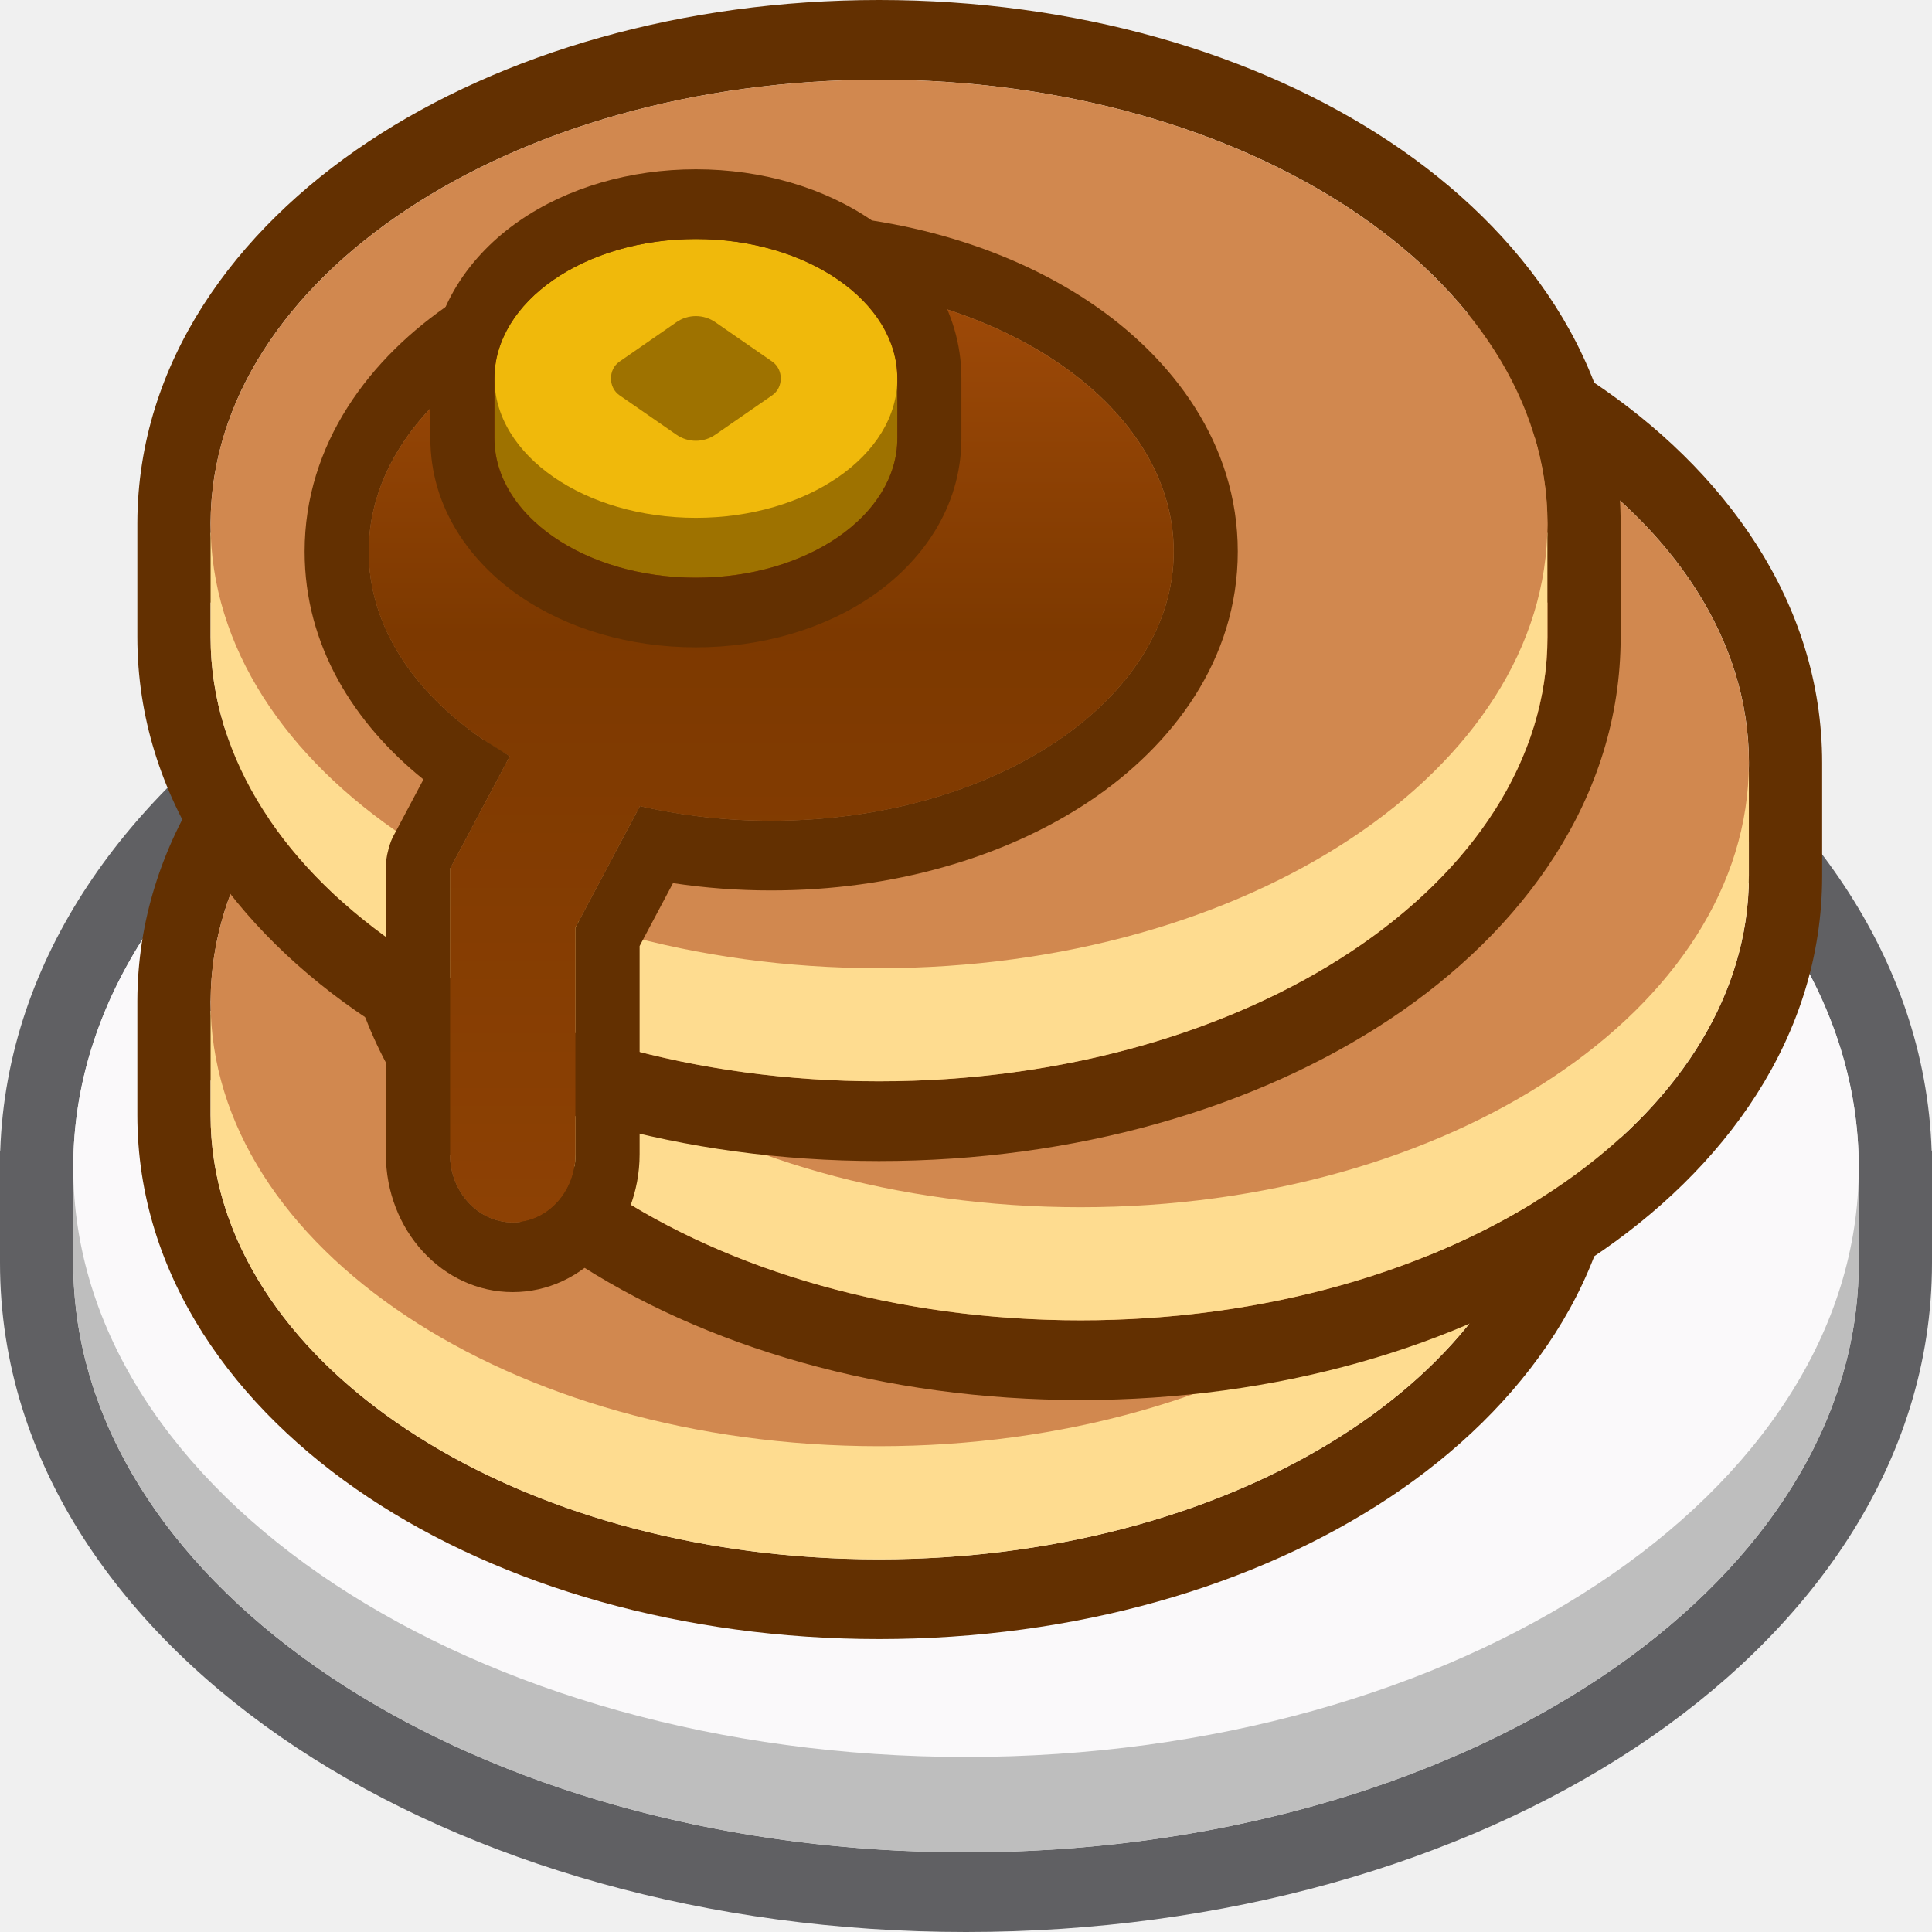
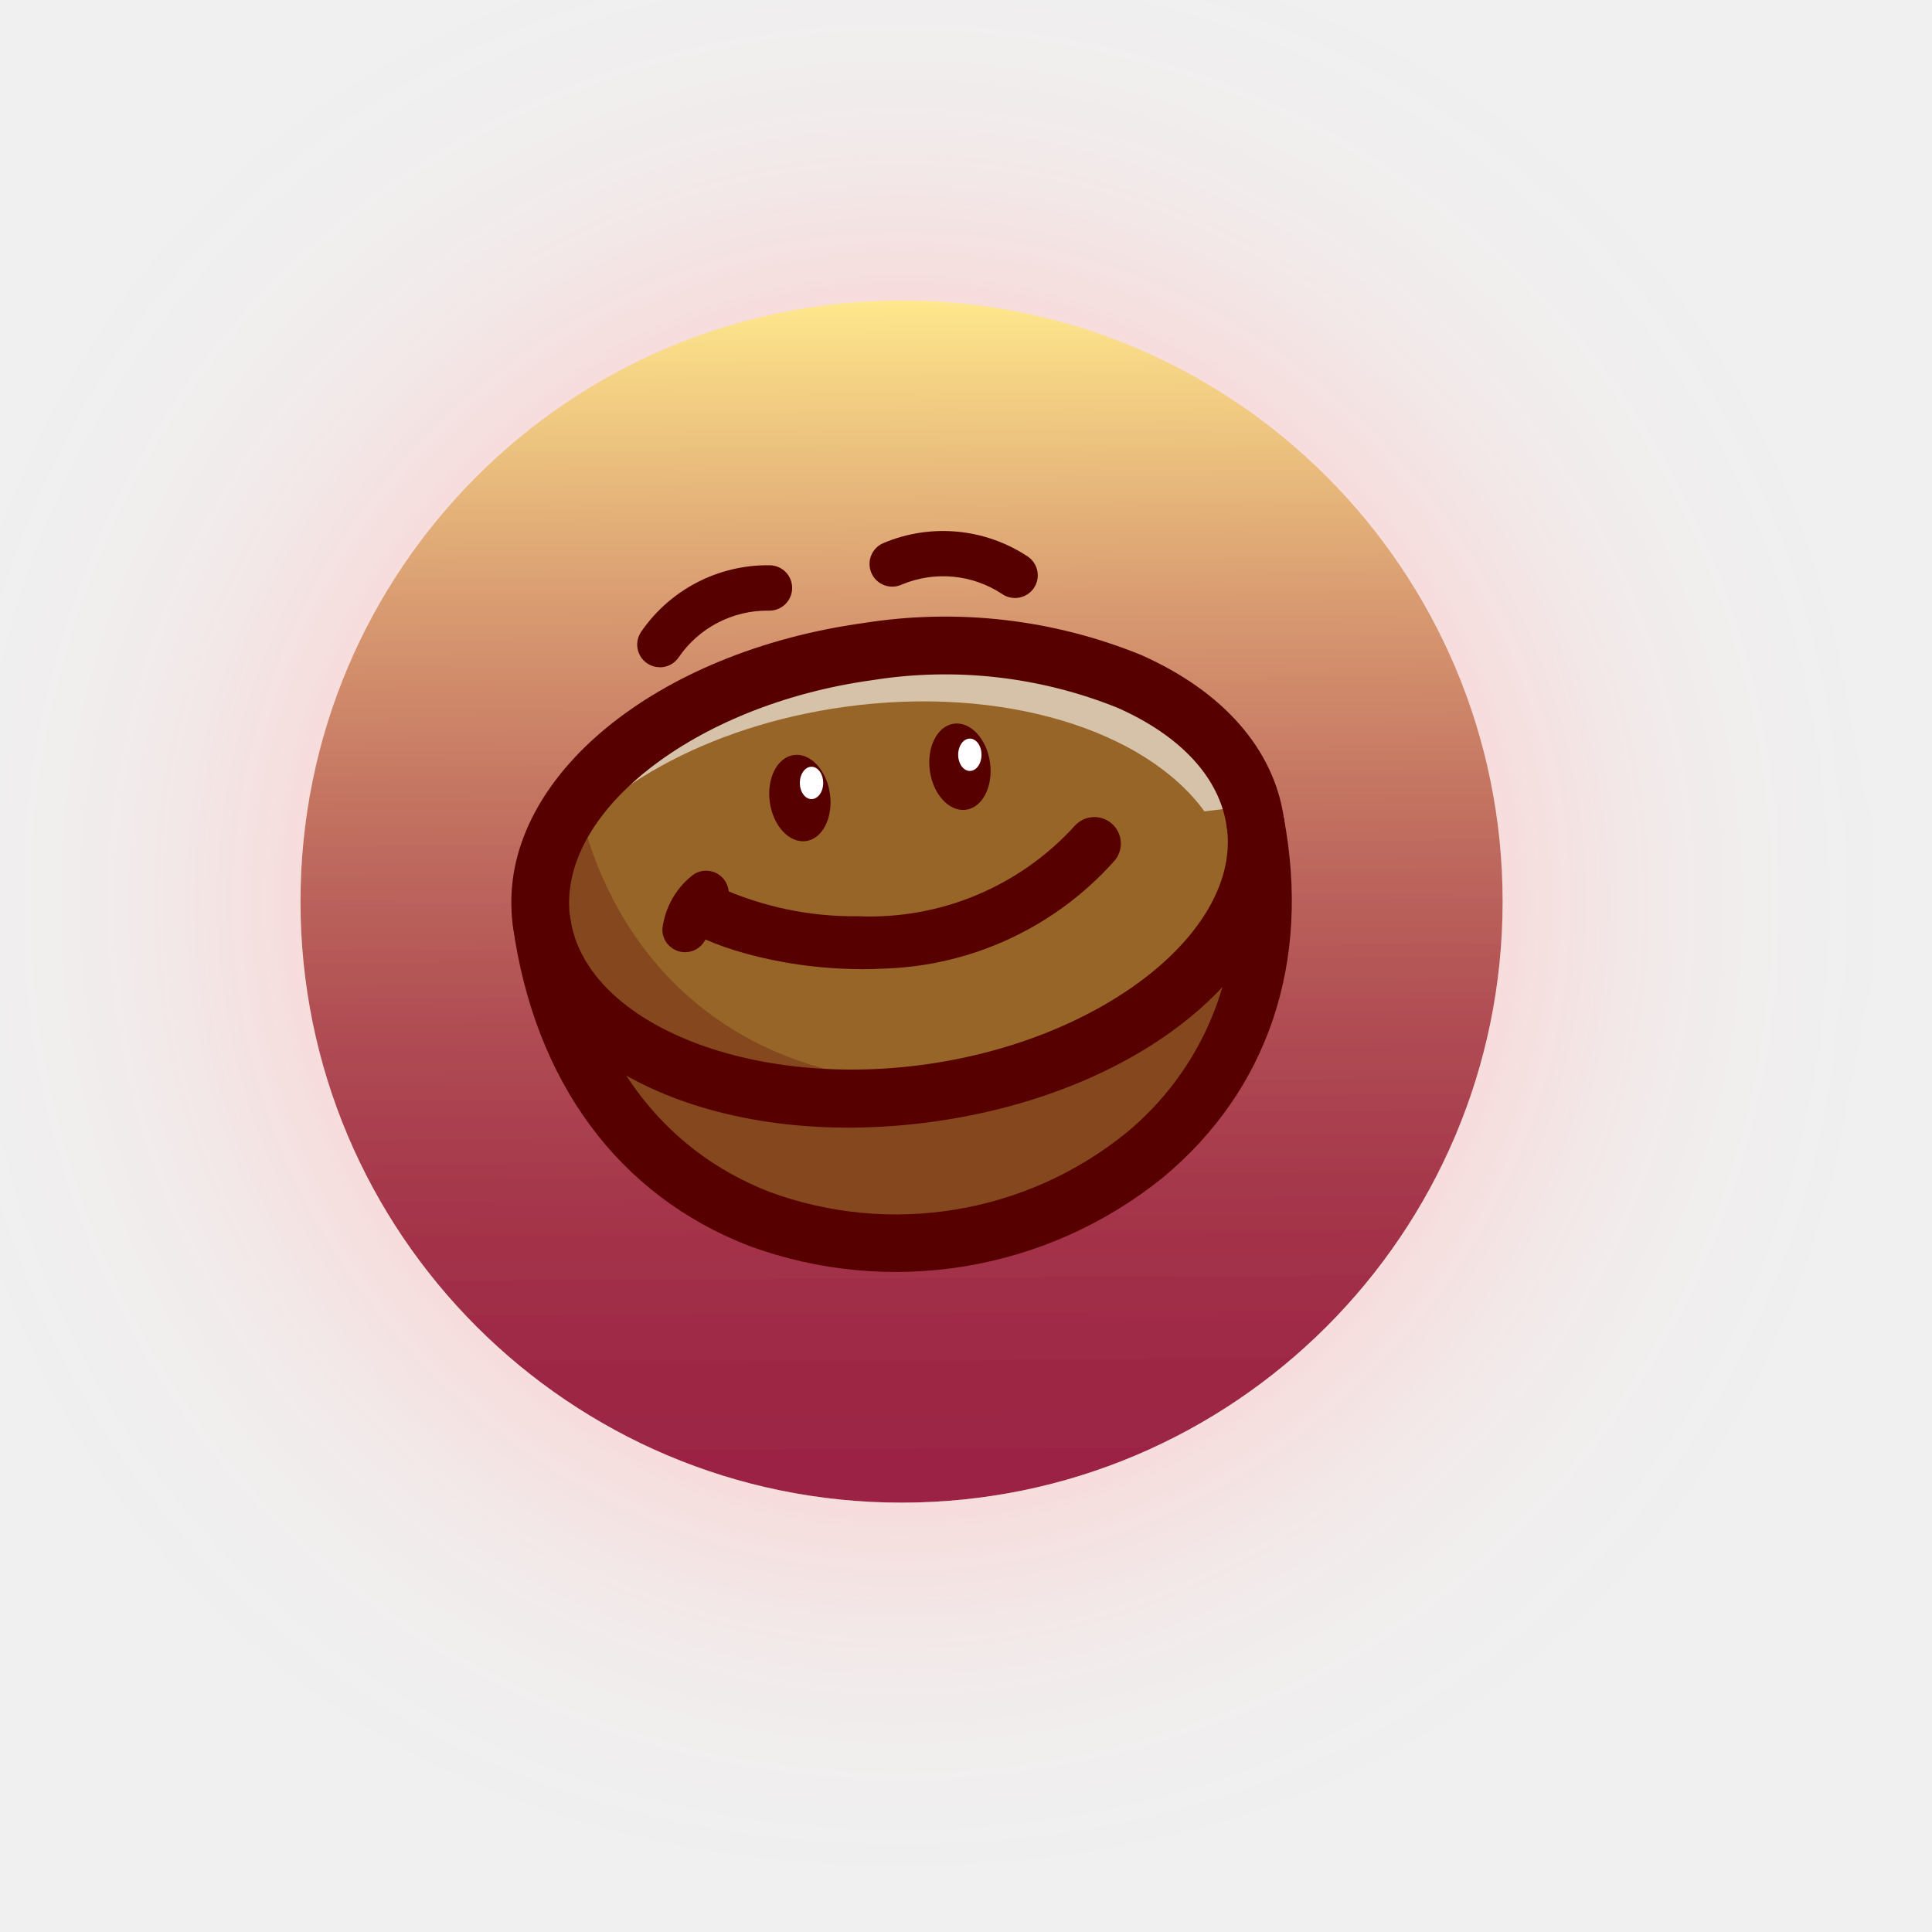
- <svg xmlns="http://www.w3.org/2000/svg" width="64" height="64" fill="none">
-   <style>.B{fill-rule:evenodd}.C{fill:#633001}.D{fill:#fedc90}.E{fill:#d1884f}</style>
-   <path fill="#606063" d="M2.438 38.115l-.012.556c0 .704.056 1.398.166 2.083h-.166v1.077a13.12 13.12 0 0 0 .093 1.562C3.725 53.45 16.463 61.36 32 61.36s28.275-7.912 29.48-17.967a13.11 13.11 0 0 0 .093-1.562v-1.077h-.166a13.13 13.13 0 0 0 .166-2.083 13.2 13.2 0 0 0-.012-.556C61.116 27.587 48.05 19.143 32 19.143S2.884 27.587 2.438 38.115zm-2.43 0c.22-6.424 4.233-11.82 9.82-15.51 5.79-3.824 13.635-6.103 22.17-6.103s16.38 2.28 22.17 6.103c5.586 3.69 9.6 9.085 9.82 15.51H64v3.716c0 6.67-4.082 12.27-9.83 16.065C48.38 61.72 40.536 64 32 64s-16.38-2.28-22.17-6.103C4.082 54.102 0 48.5 0 41.832v-3.716h.01z" class="B" />
-   <path fill="#bebebe" d="M61.574 41.832c0 10.786-13.24 19.53-29.574 19.53S2.427 52.618 2.427 41.832V38.74h59.147v3.092z" />
-   <path fill="#faf9fa" d="M61.574 38.672c0 10.786-13.24 19.53-29.574 19.53S2.427 49.458 2.427 38.672 15.667 19.143 32 19.143s29.574 8.743 29.574 19.53z" />
-   <path d="M6.977 33.155v.037a10.01 10.01 0 0 0 .345 2.602h-.345v1.144c0 .505.038 1.004.113 1.495 1.127 7.426 10.56 13.22 22.03 13.22s20.902-5.796 22.03-13.22a9.95 9.95 0 0 0 .113-1.495v-1.144h-.345a10.02 10.02 0 0 0 .345-2.53v-.073-.037c-.03-8.11-9.932-14.68-22.142-14.68s-22.112 6.57-22.142 14.68zm-2.427 0h0v3.783c0 5.33 3.24 9.73 7.646 12.66 4.447 2.956 10.436 4.698 16.922 4.698s12.475-1.742 16.922-4.698c4.405-2.928 7.646-7.327 7.646-12.66v-3.746c0-5.33-3.24-9.73-7.646-12.658-4.447-2.956-10.436-4.698-16.922-4.698s-12.475 1.742-16.922 4.698c-4.395 2.92-7.632 7.307-7.646 12.622z" class="B C" />
-   <path d="M51.26 36.938c0 8.128-9.913 14.717-22.142 14.717S6.976 45.066 6.976 36.938v-3.453H51.26v3.453z" class="D" />
-   <path d="M51.26 33.19c0 8.128-9.913 14.717-22.142 14.717S6.976 41.32 6.976 33.19 16.9 18.474 29.118 18.474 51.26 25.063 51.26 33.19z" class="E" />
-   <path d="M13.65 25.237v.037a10.01 10.01 0 0 0 .345 2.602h-.345v1.144c0 .505.038 1.004.113 1.495 1.127 7.426 10.56 13.222 22.03 13.222s20.902-5.796 22.03-13.222a9.96 9.96 0 0 0 .113-1.495v-1.144h-.345c.22-.822.34-1.667.345-2.53v-.073-.037c-.03-8.11-9.932-14.68-22.142-14.68s-22.112 6.57-22.142 14.68zm-2.426 0h0v3.783c0 5.33 3.24 9.73 7.647 12.66 4.447 2.956 10.436 4.698 16.922 4.698s12.475-1.742 16.922-4.698c4.405-2.928 7.646-7.327 7.646-12.66v-3.746c0-5.33-3.24-9.73-7.646-12.66-4.447-2.956-10.436-4.698-16.922-4.698S23.316 9.66 18.87 12.615c-4.395 2.92-7.632 7.307-7.646 12.622z" class="B C" />
-   <path d="M57.933 29.02c0 8.128-9.913 14.717-22.142 14.717S13.65 37.148 13.65 29.02v-3.453h44.284v3.453z" class="D" />
-   <path d="M57.933 25.274c0 8.128-9.913 14.717-22.142 14.717S13.65 33.402 13.65 25.274s9.913-14.717 22.142-14.717 22.142 6.59 22.142 14.717z" class="E" />
-   <path d="M6.977 17.32v.037a10.01 10.01 0 0 0 .345 2.602h-.345v1.144c0 .505.038 1.004.113 1.495 1.127 7.426 10.56 13.22 22.03 13.22s20.902-5.796 22.03-13.22a9.95 9.95 0 0 0 .113-1.495V19.96h-.345a10.02 10.02 0 0 0 .345-2.53v-.073-.037C51.23 9.208 41.33 2.64 29.12 2.64S7.006 9.208 6.977 17.32zm-2.427 0h0v3.783c0 5.33 3.24 9.73 7.646 12.66 4.447 2.956 10.436 4.698 16.922 4.698s12.475-1.742 16.922-4.698c4.405-2.928 7.646-7.327 7.646-12.66v-3.746c0-5.33-3.24-9.73-7.646-12.66C41.594 1.742 35.605 0 29.12 0S16.643 1.742 12.197 4.698C7.802 7.62 4.565 12.005 4.55 17.32z" class="B C" />
-   <path d="M51.26 21.103c0 8.128-9.913 14.717-22.142 14.717S6.976 29.23 6.976 21.103V17.65H51.26v3.453z" class="D" />
-   <path d="M51.26 17.356c0 8.128-9.913 14.717-22.142 14.717S6.976 25.484 6.976 17.356 16.9 2.64 29.118 2.64 51.26 9.228 51.26 17.356z" class="E" />
-   <g class="B">
-     <path fill="url(#A)" d="M12.214 18.272c0 2.714 1.813 5.144 4.673 6.78l-1.982 3.733v9.448c0 1.25.93 2.262 2.08 2.262s2.08-1.013 2.08-2.262V30.72l2.132-4.016c1.363.314 2.827.485 4.35.485 7.364 0 13.333-3.992 13.333-8.916S32.9 9.356 25.547 9.356s-13.333 3.992-13.333 8.916z" />
-     <path d="M16.887 25.05l-.91-.572c-2.33-1.605-3.762-3.794-3.762-6.207 0-4.924 5.97-8.916 13.333-8.916s13.333 3.992 13.333 8.916-5.97 8.916-13.333 8.916a19.39 19.39 0 0 1-4.35-.485l-2.132 4.016v7.514c0 1.25-.93 2.262-2.08 2.262s-2.08-1.013-2.08-2.262v-9.448l1.982-3.733zm-4.105 3.773v9.408c0 2.525 1.882 4.572 4.203 4.572s4.203-2.047 4.203-4.57v-6.895l1.106-2.083a21.73 21.73 0 0 0 3.253.242c4 0 7.74-1.082 10.54-2.953 2.764-1.848 4.916-4.708 4.916-8.272S38.85 11.85 36.087 10c-2.798-1.87-6.53-2.953-10.54-2.953S17.805 8.13 15.007 10c-2.764 1.848-4.916 4.708-4.916 8.27 0 3.128 1.647 5.704 3.936 7.55l-.945 1.78c-.1.164-.162.34-.213.53-.062.228-.1.462-.086.694z" class="C" />
+ <svg xmlns="http://www.w3.org/2000/svg" width="90" height="90" viewBox="10 10 90 90" color="text" class="sc-bdfBwQ krvJBA">
+   <defs>
+     <linearGradient id="linear-gradient" x1="0.497" y1="-0.01" x2="0.503" y2="1.013" gradientUnits="objectBoundingBox">
+       <stop offset="0" stop-color="#ffe88d" />
+       <stop offset="0.01" stop-color="#ffe88d" />
+       <stop offset="0.069" stop-color="#f5d485" />
+       <stop offset="0.246" stop-color="#da9e72" />
+       <stop offset="0.42" stop-color="#c37261" />
+       <stop offset="0.586" stop-color="#b14f54" />
+       <stop offset="0.742" stop-color="#a5364b" />
+       <stop offset="0.884" stop-color="#9d2745" />
+       <stop offset="1" stop-color="#9b2244" />
+     </linearGradient>
+     <filter id="Elipse_1140" x="0" y="0" width="104" height="104" filterUnits="userSpaceOnUse">
+       <feGaussianBlur stdDeviation="8" result="blur" />
+       <feFlood flood-color="#ffc2c2" />
+       <feComposite operator="in" in2="blur" />
+       <feComposite in="SourceGraphic" />
+     </filter>
+     <clipPath id="clip-path">
+       <rect id="Rectángulo_5933" data-name="Rectángulo 5933" width="33.661" height="20.651" transform="translate(8414.82 2320.23)" fill="none" />
+     </clipPath>
+     <clipPath id="clip-path-2">
+       <rect id="Rectángulo_5934" data-name="Rectángulo 5934" width="32.974" height="10.426" transform="translate(8414.997 2313.051)" fill="none" />
+     </clipPath>
+   </defs>
+   <g id="Grupo_19088" data-name="Grupo 19088" transform="translate(-8379.652 -2272.95)">
+     <g transform="matrix(1, 0, 0, 1, 8379.65, 2272.95)" filter="url(#Elipse_1140)">
+       <circle id="Elipse_1140-2" data-name="Elipse 1140" cx="28" cy="28" r="28" transform="translate(24 24)" fill="url(#linear-gradient)" />
+     </g>
+     <g id="Grupo_19087" data-name="Grupo 19087">
+       <path id="Trazado_12787" data-name="Trazado 12787" d="M8414.884,2325.827c-.764-5.68,6.062-11.289,15.247-12.528,8.743-1.178,16.475,2.025,17.86,7.239a6.851,6.851,0,0,1,.163.807c.019.109.038.219.054.33,3.673,21.672-30.165,27.593-33.324,4.152" fill="#986529" />
+       <g id="Grupo_19083" data-name="Grupo 19083" opacity="0.3">
+         <g id="Grupo_19082" data-name="Grupo 19082">
+           <g id="Grupo_19081" data-name="Grupo 19081" clip-path="url(#clip-path)">
+             <path id="Trazado_12788" data-name="Trazado 12788" d="M8414.882,2325.889a7.677,7.677,0,0,1,1.67-5.659c3.917,17.419,26.148,16.254,31.9,3.58,1.188,19.85-30.436,24.7-33.567,2.079" fill="#570000" />
+           </g>
+         </g>
+       </g>
+       <g id="Grupo_19086" data-name="Grupo 19086" opacity="0.6">
+         <g id="Grupo_19085" data-name="Grupo 19085">
+           <g id="Grupo_19084" data-name="Grupo 19084" clip-path="url(#clip-path-2)">
+             <path id="Trazado_12789" data-name="Trazado 12789" d="M8447.971,2320.483l-2.212.262c-2.756-3.791-9.408-5.885-16.764-4.866-6.425.891-11.688,3.916-14,7.6,1.087-4.784,7.214-9.082,15.089-10.171,8.739-1.208,16.48,1.968,17.885,7.176" fill="#fff" />
+           </g>
+         </g>
+       </g>
+       <path id="Trazado_12790" data-name="Trazado 12790" d="M8413.484,2325.4c-.338-6.264,6.693-12.085,16.417-13.43a24.2,24.2,0,0,1,12.9,1.487c3.839,1.7,6.2,4.4,6.661,7.611,1.26,6.72-.737,12.66-5.627,16.728a19.81,19.81,0,0,1-19.292,3.191c-6.087-2.358-9.993-7.656-11-14.917h0c-.031-.223-.052-.446-.063-.669m1.4.485v0Zm32.229-1.92a18.726,18.726,0,0,0-.3-2.428q-.007-.033-.012-.066c-.312-2.268-2.12-4.239-5.087-5.551a21.5,21.5,0,0,0-11.445-1.283c-8.285,1.146-14.723,6.2-14.054,11.064.865,6.249,4.169,10.786,9.3,12.775a17.045,17.045,0,0,0,16.6-2.749,13.826,13.826,0,0,0,5-11.762" fill="#570000" />
+       <path id="Trazado_12791" data-name="Trazado 12791" d="M8413.539,2325.959a1.346,1.346,0,0,1,2.678-.255c.671,4.85,8.241,7.98,16.53,6.833s14.728-6.228,14.055-11.063a1.347,1.347,0,0,1,2.668-.37c.9,6.509-6.283,12.707-16.354,14.1s-18.665-2.617-19.567-9.131c0-.038-.008-.075-.01-.114" fill="#570000" />
+       <path id="Trazado_12792" data-name="Trazado 12792" d="M8428.315,2319.931c.155,1.108-.346,2.094-1.119,2.2s-1.526-.7-1.683-1.809.346-2.094,1.119-2.2,1.526.7,1.683,1.809" fill="#570000" />
+       <path id="Trazado_12793" data-name="Trazado 12793" d="M8435.771,2318.471c.155,1.108-.346,2.095-1.119,2.2s-1.527-.7-1.683-1.809.346-2.094,1.119-2.2,1.526.7,1.683,1.809" fill="#570000" />
+       <path id="Trazado_12794" data-name="Trazado 12794" d="M8420.391,2314.033a1.055,1.055,0,0,1-.872-1.651,7.145,7.145,0,0,1,5.984-3.1,1.057,1.057,0,0,1-.012,2.114h-.01l-.037,0a4.994,4.994,0,0,0-4.179,2.18,1.057,1.057,0,0,1-.875.461" fill="#570000" />
+       <path id="Trazado_12795" data-name="Trazado 12795" d="M8436.934,2310.807a1.057,1.057,0,0,1-.585-.177,4.984,4.984,0,0,0-4.689-.449l-.035.015a1.057,1.057,0,0,1-.819-1.949,7.148,7.148,0,0,1,6.717.624,1.056,1.056,0,0,1-.588,1.936" fill="#570000" />
+       <path id="Trazado_12796" data-name="Trazado 12796" d="M8435.375,2318.109c0,.417-.243.754-.544.754s-.543-.337-.543-.754.243-.753.543-.753.544.337.544.753" fill="#fff" />
+       <path id="Trazado_12797" data-name="Trazado 12797" d="M8428,2319.422c0,.416-.244.753-.544.753s-.544-.337-.544-.753.243-.754.544-.754.544.338.544.754" fill="#fff" />
+       <path id="Trazado_12798" data-name="Trazado 12798" d="M8429.786,2328.095c-4.047,0-7.512-1.25-8.328-2a1.233,1.233,0,0,1,1.649-1.833,15.254,15.254,0,0,0,6.516,1.369,12.893,12.893,0,0,0,10.085-4.2,1.232,1.232,0,1,1,1.851,1.628,15,15,0,0,1-10.771,5.014q-.507.025-1,.026m-6.668-3.826.011.01-.011-.01" fill="#570000" />
+       <path id="Trazado_12799" data-name="Trazado 12799" d="M8421.565,2327.307h-.03a1.057,1.057,0,0,1-1.027-1.085,3.76,3.76,0,0,1,1.38-2.482,1.057,1.057,0,0,1,1.357,1.62,1.851,1.851,0,0,0-.624.92,1.057,1.057,0,0,1-1.056,1.027" fill="#570000" />
+     </g>
  </g>
-   <g fill="#9e7200">
-     <path d="M16.38 14.516c0 2.55 2.988 4.62 6.673 4.62s6.673-2.068 6.673-4.62-2.988-4.62-6.673-4.62-6.673 2.068-6.673 4.62z" />
-     <path d="M16.38 12.536h13.346v1.98H16.38v-1.98z" />
-   </g>
-   <path fill="#f0b90b" d="M16.38 12.536c0 2.55 2.988 4.618 6.673 4.618s6.673-2.068 6.673-4.618-2.988-4.62-6.673-4.62-6.673 2.068-6.673 4.62z" />
-   <path fill="#9e7200" d="M20.52 11.98l1.88-1.302a1.13 1.13 0 0 1 1.303 0l1.88 1.302c.375.26.375.854 0 1.113l-1.88 1.302a1.13 1.13 0 0 1-1.303 0l-1.88-1.302c-.375-.26-.375-.854 0-1.113z" />
-   <path d="M17.194 7.322c1.597-1.106 3.674-1.714 5.858-1.714s4.26.608 5.858 1.714c1.572 1.088 2.938 2.875 2.938 5.214v1.98c0 2.34-1.366 4.126-2.938 5.214-1.597 1.105-3.674 1.714-5.858 1.714s-4.26-.608-5.858-1.714c-1.572-1.088-2.938-2.875-2.938-5.214v-1.98c0-2.34 1.366-4.126 2.938-5.214zm5.858.596c-3.685 0-6.673 2.068-6.673 4.62v1.98c0 2.55 2.988 4.62 6.673 4.62s6.673-2.068 6.673-4.62v-1.98c0-2.55-2.988-4.62-6.673-4.62z" class="B C" />
-   <defs>
-     <linearGradient id="A" x1="25.691" x2="25.691" y1="9.655" y2="40.261" gradientUnits="userSpaceOnUse">
-       <stop stop-color="#9f4a08" />
-       <stop offset=".37" stop-color="#7d3900" />
-       <stop offset="1" stop-color="#8d4104" />
-     </linearGradient>
-   </defs>
</svg>
